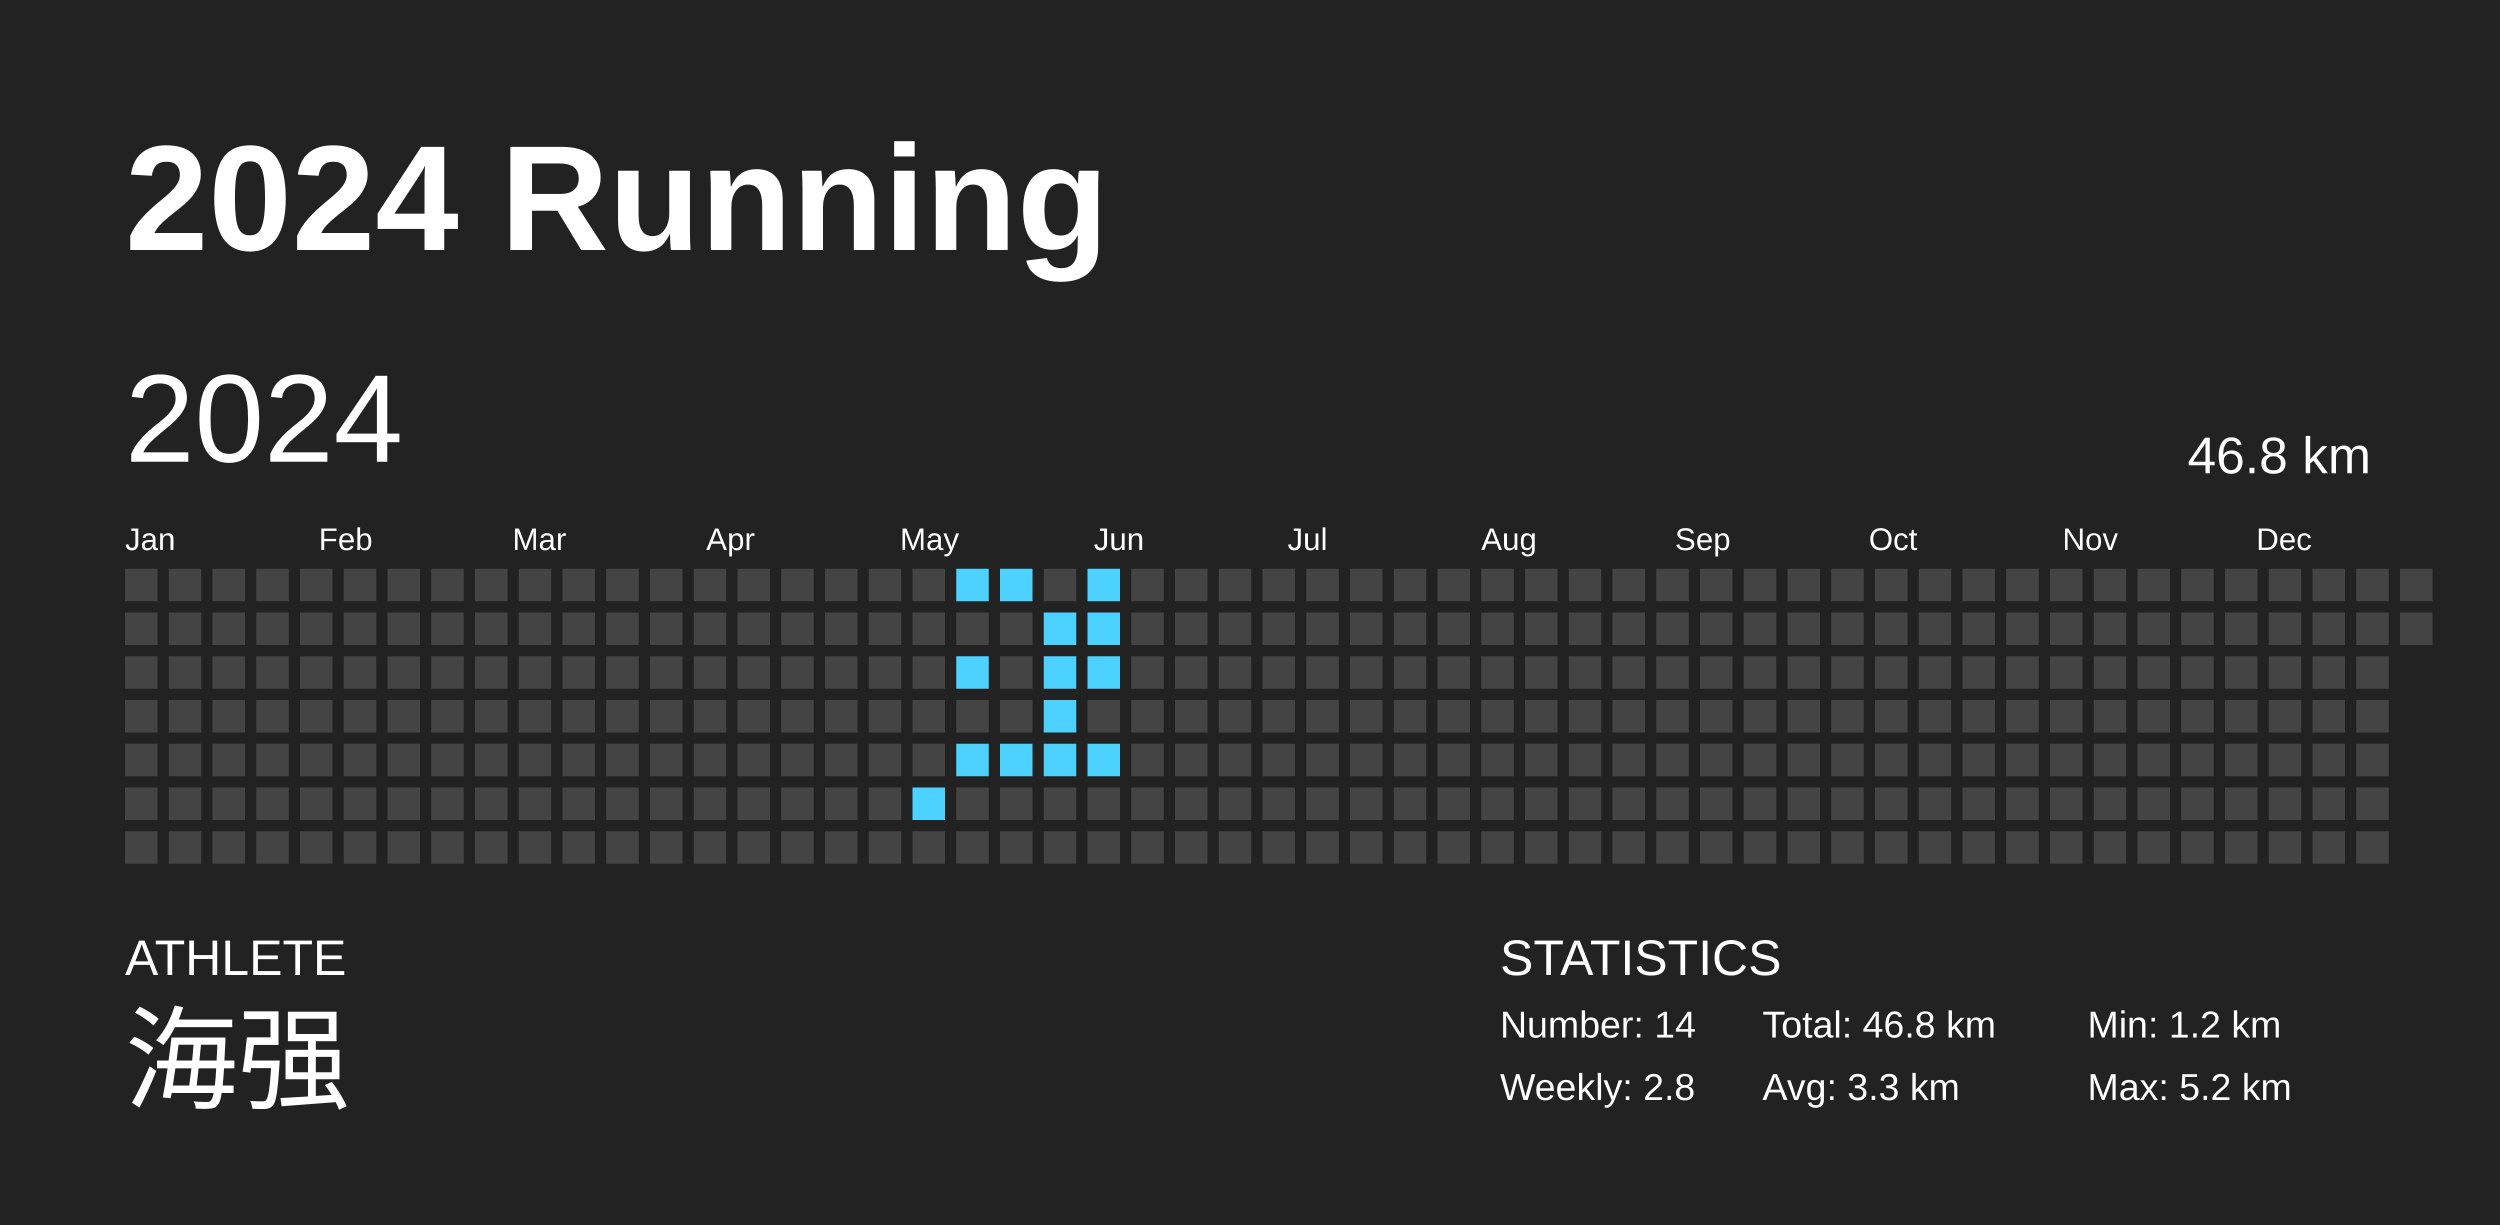
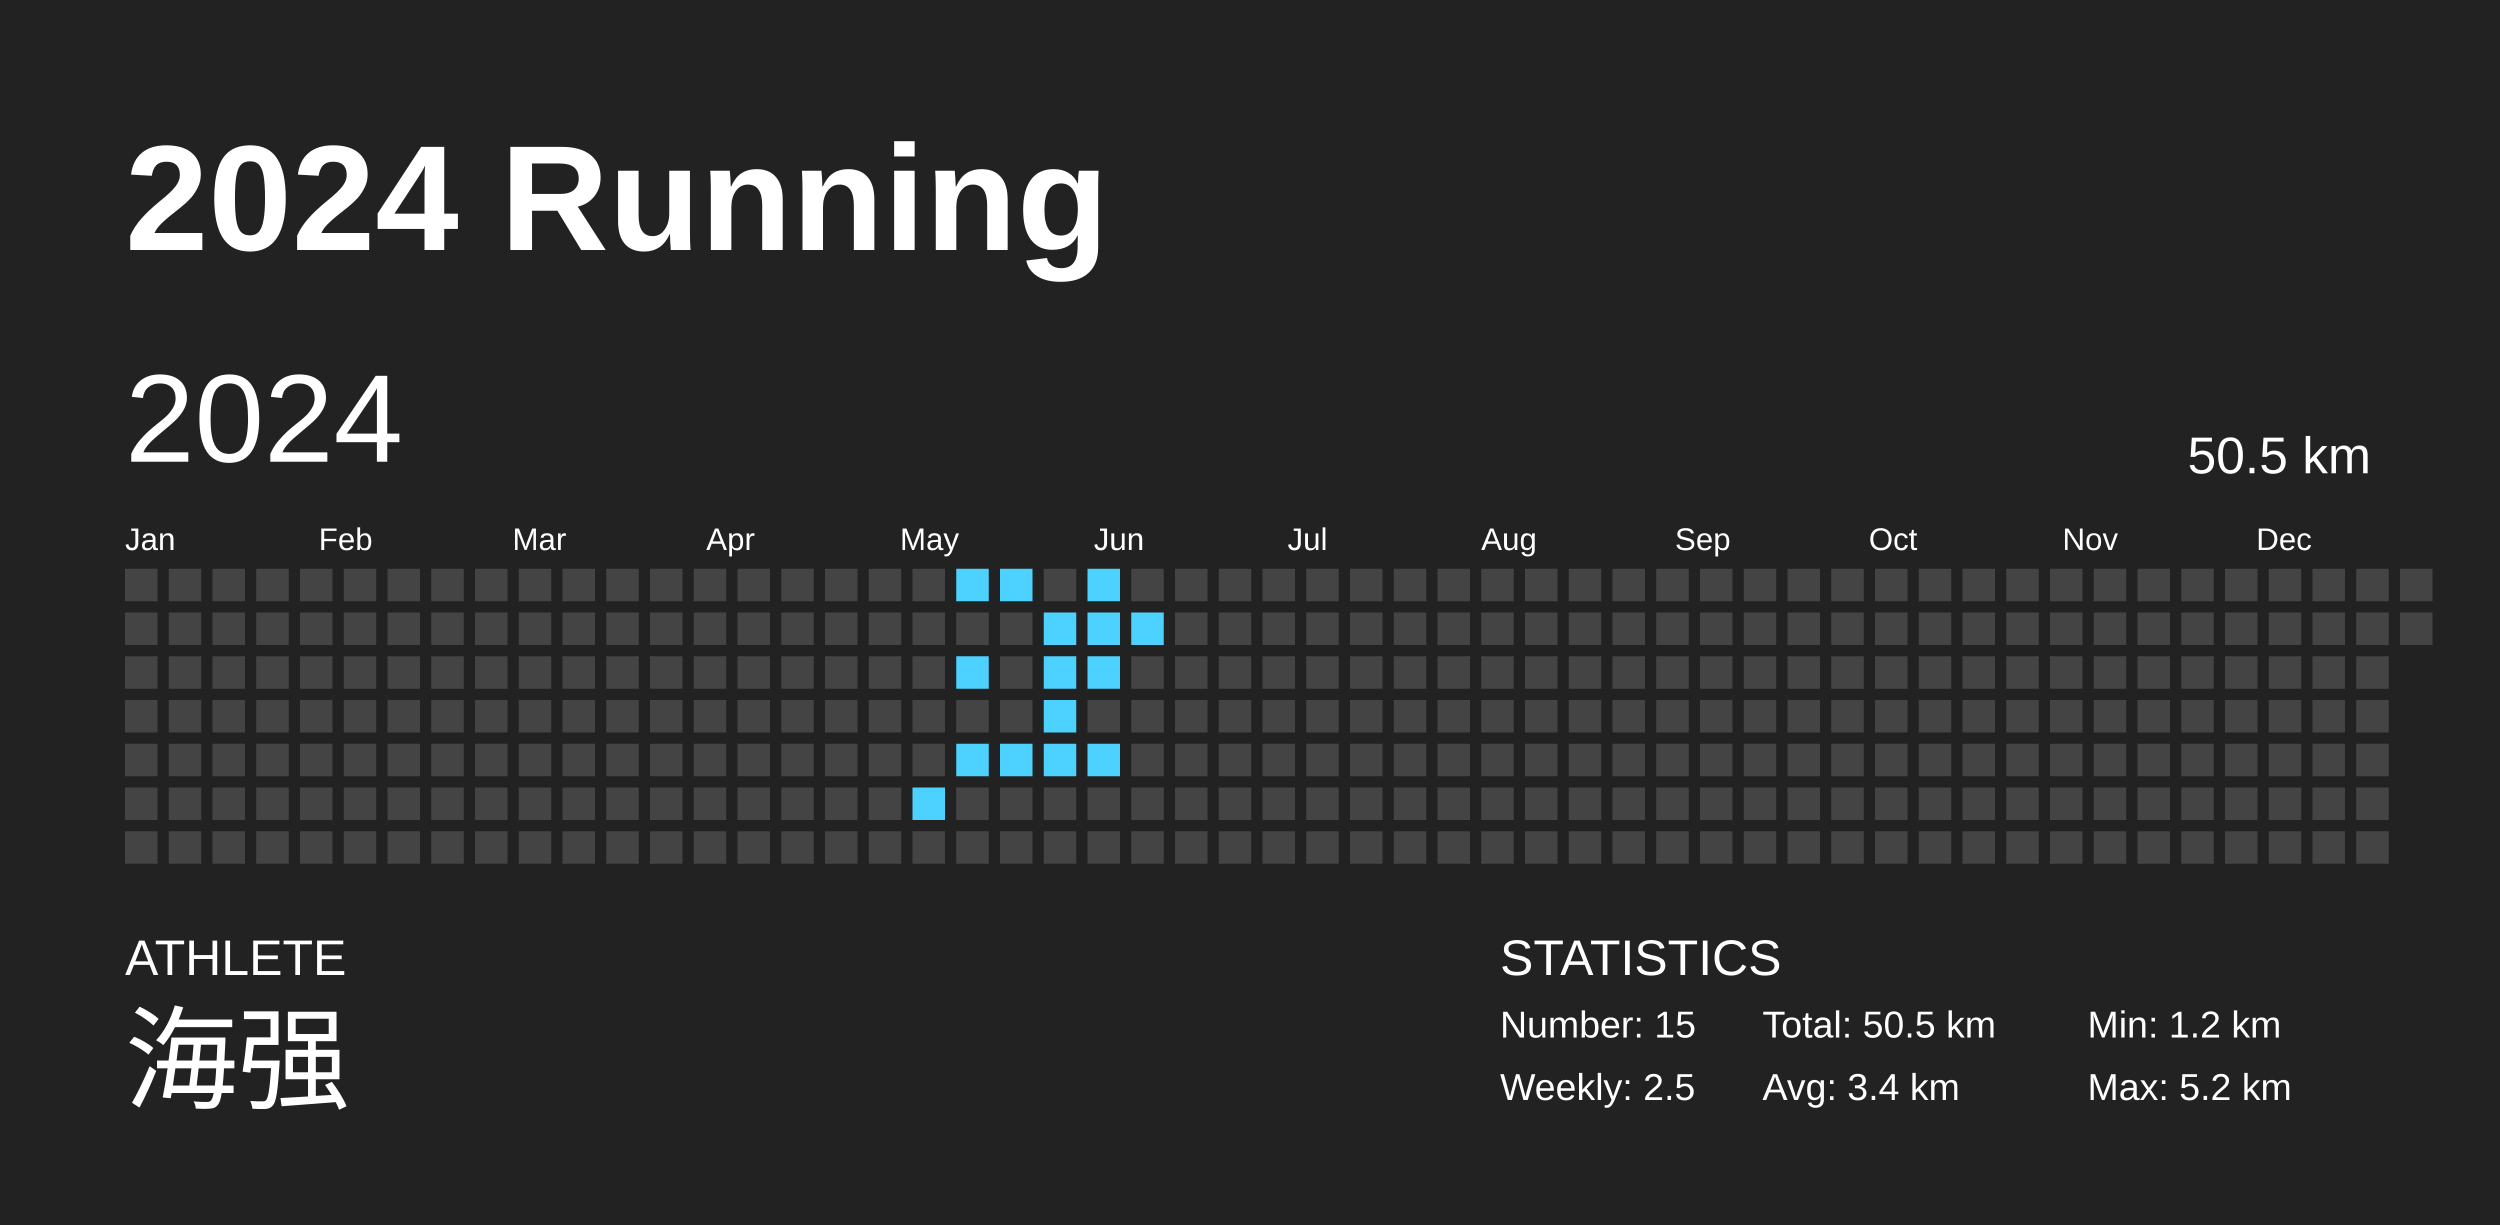
<svg xmlns="http://www.w3.org/2000/svg" baseProfile="full" height="98mm" version="1.1" viewBox="0,0,200,98" width="200mm">
  <defs />
  <rect fill="#222222" height="98" width="200" x="0" y="0" />
  <text fill="#FFFFFF" style="font-size:12px; font-family:Arial; font-weight:bold;" x="10" y="20">2024 Running</text>
  <text fill="#FFFFFF" style="font-size:4px; font-family:Arial" x="10" y="78">ATHLETE</text>
  <text fill="#FFFFFF" style="font-size:9px; font-family:Arial" x="10" y="88">海强</text>
  <text fill="#FFFFFF" style="font-size:4px; font-family:Arial" x="120" y="78">STATISTICS</text>
-   <text fill="#FFFFFF" style="font-size:3px; font-family:Arial" x="120" y="83">Number: 14</text>
-   <text fill="#FFFFFF" style="font-size:3px; font-family:Arial" x="120" y="88">Weekly: 2.8</text>
-   <text fill="#FFFFFF" style="font-size:3px; font-family:Arial" x="141" y="83">Total: 46.8 km</text>
-   <text fill="#FFFFFF" style="font-size:3px; font-family:Arial" x="141" y="88">Avg: 3.3 km</text>
+   <text fill="#FFFFFF" style="font-size:3px; font-family:Arial" x="120" y="83">Number: 15</text>
+   <text fill="#FFFFFF" style="font-size:3px; font-family:Arial" x="120" y="88">Weekly: 2.5</text>
+   <text fill="#FFFFFF" style="font-size:3px; font-family:Arial" x="141" y="83">Total: 50.5 km</text>
+   <text fill="#FFFFFF" style="font-size:3px; font-family:Arial" x="141" y="88">Avg: 3.4 km</text>
  <text fill="#FFFFFF" style="font-size:3px; font-family:Arial" x="167" y="83">Min: 1.2 km</text>
  <text fill="#FFFFFF" style="font-size:3px; font-family:Arial" x="167" y="88">Max: 5.2 km</text>
  <text dominant-baseline="hanging" fill="#FFFFFF" style="font-size:10.0px; font-family:Arial;" x="10" y="30">2024</text>
-   <text dominant-baseline="hanging" fill="#FFFFFF" style="font-size:4.125px; font-family:Arial;" x="175" y="35">46.8 km</text>
+   <text dominant-baseline="hanging" fill="#FFFFFF" style="font-size:4.125px; font-family:Arial;" x="175" y="35">50.5 km</text>
  <text fill="#FFFFFF" style="font-size:2.5px; font-family:Arial" x="10.0" y="44">Jan</text>
  <text fill="#FFFFFF" style="font-size:2.5px; font-family:Arial" x="25.5" y="44">Feb</text>
  <text fill="#FFFFFF" style="font-size:2.5px; font-family:Arial" x="41.0" y="44">Mar</text>
  <text fill="#FFFFFF" style="font-size:2.5px; font-family:Arial" x="56.5" y="44">Apr</text>
  <text fill="#FFFFFF" style="font-size:2.5px; font-family:Arial" x="72.0" y="44">May</text>
  <text fill="#FFFFFF" style="font-size:2.5px; font-family:Arial" x="87.5" y="44">Jun</text>
  <text fill="#FFFFFF" style="font-size:2.5px; font-family:Arial" x="103.0" y="44">Jul</text>
  <text fill="#FFFFFF" style="font-size:2.5px; font-family:Arial" x="118.5" y="44">Aug</text>
  <text fill="#FFFFFF" style="font-size:2.5px; font-family:Arial" x="134.0" y="44">Sep</text>
  <text fill="#FFFFFF" style="font-size:2.5px; font-family:Arial" x="149.5" y="44">Oct</text>
  <text fill="#FFFFFF" style="font-size:2.5px; font-family:Arial" x="165.0" y="44">Nov</text>
  <text fill="#FFFFFF" style="font-size:2.5px; font-family:Arial" x="180.5" y="44">Dec</text>
  <rect fill="#444444" height="2.6" width="2.6" x="10.0" y="45.5" />
  <rect fill="#444444" height="2.6" width="2.6" x="10.0" y="49.0" />
  <rect fill="#444444" height="2.6" width="2.6" x="10.0" y="52.5" />
  <rect fill="#444444" height="2.6" width="2.6" x="10.0" y="56.0" />
  <rect fill="#444444" height="2.6" width="2.6" x="10.0" y="59.5" />
  <rect fill="#444444" height="2.6" width="2.6" x="10.0" y="63.0" />
  <rect fill="#444444" height="2.6" width="2.6" x="10.0" y="66.5" />
  <rect fill="#444444" height="2.6" width="2.6" x="13.5" y="45.5" />
  <rect fill="#444444" height="2.6" width="2.6" x="13.5" y="49.0" />
  <rect fill="#444444" height="2.6" width="2.6" x="13.5" y="52.5" />
  <rect fill="#444444" height="2.6" width="2.6" x="13.5" y="56.0" />
  <rect fill="#444444" height="2.6" width="2.6" x="13.5" y="59.5" />
  <rect fill="#444444" height="2.6" width="2.6" x="13.5" y="63.0" />
  <rect fill="#444444" height="2.6" width="2.6" x="13.5" y="66.5" />
  <rect fill="#444444" height="2.6" width="2.6" x="17.0" y="45.5" />
  <rect fill="#444444" height="2.6" width="2.6" x="17.0" y="49.0" />
  <rect fill="#444444" height="2.6" width="2.6" x="17.0" y="52.5" />
  <rect fill="#444444" height="2.6" width="2.6" x="17.0" y="56.0" />
  <rect fill="#444444" height="2.6" width="2.6" x="17.0" y="59.5" />
  <rect fill="#444444" height="2.6" width="2.6" x="17.0" y="63.0" />
  <rect fill="#444444" height="2.6" width="2.6" x="17.0" y="66.5" />
  <rect fill="#444444" height="2.6" width="2.6" x="20.5" y="45.5" />
  <rect fill="#444444" height="2.6" width="2.6" x="20.5" y="49.0" />
  <rect fill="#444444" height="2.6" width="2.6" x="20.5" y="52.5" />
  <rect fill="#444444" height="2.6" width="2.6" x="20.5" y="56.0" />
  <rect fill="#444444" height="2.6" width="2.6" x="20.5" y="59.5" />
  <rect fill="#444444" height="2.6" width="2.6" x="20.5" y="63.0" />
  <rect fill="#444444" height="2.6" width="2.6" x="20.5" y="66.5" />
  <rect fill="#444444" height="2.6" width="2.6" x="24.0" y="45.5" />
  <rect fill="#444444" height="2.6" width="2.6" x="24.0" y="49.0" />
  <rect fill="#444444" height="2.6" width="2.6" x="24.0" y="52.5" />
  <rect fill="#444444" height="2.6" width="2.6" x="24.0" y="56.0" />
  <rect fill="#444444" height="2.6" width="2.6" x="24.0" y="59.5" />
  <rect fill="#444444" height="2.6" width="2.6" x="24.0" y="63.0" />
  <rect fill="#444444" height="2.6" width="2.6" x="24.0" y="66.5" />
  <rect fill="#444444" height="2.6" width="2.6" x="27.5" y="45.5" />
  <rect fill="#444444" height="2.6" width="2.6" x="27.5" y="49.0" />
  <rect fill="#444444" height="2.6" width="2.6" x="27.5" y="52.5" />
  <rect fill="#444444" height="2.6" width="2.6" x="27.5" y="56.0" />
  <rect fill="#444444" height="2.6" width="2.6" x="27.5" y="59.5" />
  <rect fill="#444444" height="2.6" width="2.6" x="27.5" y="63.0" />
  <rect fill="#444444" height="2.6" width="2.6" x="27.5" y="66.5" />
  <rect fill="#444444" height="2.6" width="2.6" x="31.0" y="45.5" />
  <rect fill="#444444" height="2.6" width="2.6" x="31.0" y="49.0" />
  <rect fill="#444444" height="2.6" width="2.6" x="31.0" y="52.5" />
  <rect fill="#444444" height="2.6" width="2.6" x="31.0" y="56.0" />
  <rect fill="#444444" height="2.6" width="2.6" x="31.0" y="59.5" />
  <rect fill="#444444" height="2.6" width="2.6" x="31.0" y="63.0" />
  <rect fill="#444444" height="2.6" width="2.6" x="31.0" y="66.5" />
  <rect fill="#444444" height="2.6" width="2.6" x="34.5" y="45.5" />
  <rect fill="#444444" height="2.6" width="2.6" x="34.5" y="49.0" />
  <rect fill="#444444" height="2.6" width="2.6" x="34.5" y="52.5" />
  <rect fill="#444444" height="2.6" width="2.6" x="34.5" y="56.0" />
  <rect fill="#444444" height="2.6" width="2.6" x="34.5" y="59.5" />
  <rect fill="#444444" height="2.6" width="2.6" x="34.5" y="63.0" />
  <rect fill="#444444" height="2.6" width="2.6" x="34.5" y="66.5" />
  <rect fill="#444444" height="2.6" width="2.6" x="38.0" y="45.5" />
  <rect fill="#444444" height="2.6" width="2.6" x="38.0" y="49.0" />
  <rect fill="#444444" height="2.6" width="2.6" x="38.0" y="52.5" />
  <rect fill="#444444" height="2.6" width="2.6" x="38.0" y="56.0" />
  <rect fill="#444444" height="2.6" width="2.6" x="38.0" y="59.5" />
  <rect fill="#444444" height="2.6" width="2.6" x="38.0" y="63.0" />
  <rect fill="#444444" height="2.6" width="2.6" x="38.0" y="66.5" />
  <rect fill="#444444" height="2.6" width="2.6" x="41.5" y="45.5" />
  <rect fill="#444444" height="2.6" width="2.6" x="41.5" y="49.0" />
  <rect fill="#444444" height="2.6" width="2.6" x="41.5" y="52.5" />
  <rect fill="#444444" height="2.6" width="2.6" x="41.5" y="56.0" />
  <rect fill="#444444" height="2.6" width="2.6" x="41.5" y="59.5" />
  <rect fill="#444444" height="2.6" width="2.6" x="41.5" y="63.0" />
  <rect fill="#444444" height="2.6" width="2.6" x="41.5" y="66.5" />
  <rect fill="#444444" height="2.6" width="2.6" x="45.0" y="45.5" />
  <rect fill="#444444" height="2.6" width="2.6" x="45.0" y="49.0" />
  <rect fill="#444444" height="2.6" width="2.6" x="45.0" y="52.5" />
  <rect fill="#444444" height="2.6" width="2.6" x="45.0" y="56.0" />
  <rect fill="#444444" height="2.6" width="2.6" x="45.0" y="59.5" />
  <rect fill="#444444" height="2.6" width="2.6" x="45.0" y="63.0" />
  <rect fill="#444444" height="2.6" width="2.6" x="45.0" y="66.5" />
  <rect fill="#444444" height="2.6" width="2.6" x="48.5" y="45.5" />
  <rect fill="#444444" height="2.6" width="2.6" x="48.5" y="49.0" />
  <rect fill="#444444" height="2.6" width="2.6" x="48.5" y="52.5" />
  <rect fill="#444444" height="2.6" width="2.6" x="48.5" y="56.0" />
  <rect fill="#444444" height="2.6" width="2.6" x="48.5" y="59.5" />
  <rect fill="#444444" height="2.6" width="2.6" x="48.5" y="63.0" />
  <rect fill="#444444" height="2.6" width="2.6" x="48.5" y="66.5" />
  <rect fill="#444444" height="2.6" width="2.6" x="52.0" y="45.5" />
  <rect fill="#444444" height="2.6" width="2.6" x="52.0" y="49.0" />
  <rect fill="#444444" height="2.6" width="2.6" x="52.0" y="52.5" />
  <rect fill="#444444" height="2.6" width="2.6" x="52.0" y="56.0" />
  <rect fill="#444444" height="2.6" width="2.6" x="52.0" y="59.5" />
  <rect fill="#444444" height="2.6" width="2.6" x="52.0" y="63.0" />
  <rect fill="#444444" height="2.6" width="2.6" x="52.0" y="66.5" />
  <rect fill="#444444" height="2.6" width="2.6" x="55.5" y="45.5" />
  <rect fill="#444444" height="2.6" width="2.6" x="55.5" y="49.0" />
  <rect fill="#444444" height="2.6" width="2.6" x="55.5" y="52.5" />
  <rect fill="#444444" height="2.6" width="2.6" x="55.5" y="56.0" />
  <rect fill="#444444" height="2.6" width="2.6" x="55.5" y="59.5" />
  <rect fill="#444444" height="2.6" width="2.6" x="55.5" y="63.0" />
  <rect fill="#444444" height="2.6" width="2.6" x="55.5" y="66.5" />
  <rect fill="#444444" height="2.6" width="2.6" x="59.0" y="45.5" />
  <rect fill="#444444" height="2.6" width="2.6" x="59.0" y="49.0" />
  <rect fill="#444444" height="2.6" width="2.6" x="59.0" y="52.5" />
  <rect fill="#444444" height="2.6" width="2.6" x="59.0" y="56.0" />
  <rect fill="#444444" height="2.6" width="2.6" x="59.0" y="59.5" />
  <rect fill="#444444" height="2.6" width="2.6" x="59.0" y="63.0" />
  <rect fill="#444444" height="2.6" width="2.6" x="59.0" y="66.5" />
  <rect fill="#444444" height="2.6" width="2.6" x="62.5" y="45.5" />
  <rect fill="#444444" height="2.6" width="2.6" x="62.5" y="49.0" />
  <rect fill="#444444" height="2.6" width="2.6" x="62.5" y="52.5" />
  <rect fill="#444444" height="2.6" width="2.6" x="62.5" y="56.0" />
  <rect fill="#444444" height="2.6" width="2.6" x="62.5" y="59.5" />
  <rect fill="#444444" height="2.6" width="2.6" x="62.5" y="63.0" />
  <rect fill="#444444" height="2.6" width="2.6" x="62.5" y="66.5" />
  <rect fill="#444444" height="2.6" width="2.6" x="66.0" y="45.5" />
  <rect fill="#444444" height="2.6" width="2.6" x="66.0" y="49.0" />
  <rect fill="#444444" height="2.6" width="2.6" x="66.0" y="52.5" />
  <rect fill="#444444" height="2.6" width="2.6" x="66.0" y="56.0" />
  <rect fill="#444444" height="2.6" width="2.6" x="66.0" y="59.5" />
  <rect fill="#444444" height="2.6" width="2.6" x="66.0" y="63.0" />
  <rect fill="#444444" height="2.6" width="2.6" x="66.0" y="66.5" />
  <rect fill="#444444" height="2.6" width="2.6" x="69.5" y="45.5" />
  <rect fill="#444444" height="2.6" width="2.6" x="69.5" y="49.0" />
  <rect fill="#444444" height="2.6" width="2.6" x="69.5" y="52.5" />
  <rect fill="#444444" height="2.6" width="2.6" x="69.5" y="56.0" />
  <rect fill="#444444" height="2.6" width="2.6" x="69.5" y="59.5" />
  <rect fill="#444444" height="2.6" width="2.6" x="69.5" y="63.0" />
  <rect fill="#444444" height="2.6" width="2.6" x="69.5" y="66.5" />
  <rect fill="#444444" height="2.6" width="2.6" x="73.0" y="45.5" />
  <rect fill="#444444" height="2.6" width="2.6" x="73.0" y="49.0" />
  <rect fill="#444444" height="2.6" width="2.6" x="73.0" y="52.5" />
  <rect fill="#444444" height="2.6" width="2.6" x="73.0" y="56.0" />
  <rect fill="#444444" height="2.6" width="2.6" x="73.0" y="59.5" />
  <rect fill="#4dd2ff" height="2.6" width="2.6" x="73.0" y="63.0" />
  <rect fill="#444444" height="2.6" width="2.6" x="73.0" y="66.5" />
  <rect fill="#4dd2ff" height="2.6" width="2.6" x="76.5" y="45.5" />
  <rect fill="#444444" height="2.6" width="2.6" x="76.5" y="49.0" />
  <rect fill="#4dd2ff" height="2.6" width="2.6" x="76.5" y="52.5" />
  <rect fill="#444444" height="2.6" width="2.6" x="76.5" y="56.0" />
  <rect fill="#4dd2ff" height="2.6" width="2.6" x="76.5" y="59.5" />
  <rect fill="#444444" height="2.6" width="2.6" x="76.5" y="63.0" />
  <rect fill="#444444" height="2.6" width="2.6" x="76.5" y="66.5" />
  <rect fill="#4dd2ff" height="2.6" width="2.6" x="80.0" y="45.5" />
  <rect fill="#444444" height="2.6" width="2.6" x="80.0" y="49.0" />
  <rect fill="#444444" height="2.6" width="2.6" x="80.0" y="52.5" />
  <rect fill="#444444" height="2.6" width="2.6" x="80.0" y="56.0" />
  <rect fill="#4dd2ff" height="2.6" width="2.6" x="80.0" y="59.5" />
  <rect fill="#444444" height="2.6" width="2.6" x="80.0" y="63.0" />
  <rect fill="#444444" height="2.6" width="2.6" x="80.0" y="66.5" />
  <rect fill="#444444" height="2.6" width="2.6" x="83.5" y="45.5" />
  <rect fill="#4dd2ff" height="2.6" width="2.6" x="83.5" y="49.0" />
  <rect fill="#4dd2ff" height="2.6" width="2.6" x="83.5" y="52.5" />
  <rect fill="#4dd2ff" height="2.6" width="2.6" x="83.5" y="56.0" />
  <rect fill="#4dd2ff" height="2.6" width="2.6" x="83.5" y="59.5" />
  <rect fill="#444444" height="2.6" width="2.6" x="83.5" y="63.0" />
  <rect fill="#444444" height="2.6" width="2.6" x="83.5" y="66.5" />
  <rect fill="#4dd2ff" height="2.6" width="2.6" x="87.0" y="45.5" />
  <rect fill="#4dd2ff" height="2.6" width="2.6" x="87.0" y="49.0" />
  <rect fill="#4dd2ff" height="2.6" width="2.6" x="87.0" y="52.5" />
  <rect fill="#444444" height="2.6" width="2.6" x="87.0" y="56.0" />
  <rect fill="#4dd2ff" height="2.6" width="2.6" x="87.0" y="59.5" />
  <rect fill="#444444" height="2.6" width="2.6" x="87.0" y="63.0" />
  <rect fill="#444444" height="2.6" width="2.6" x="87.0" y="66.5" />
  <rect fill="#444444" height="2.6" width="2.6" x="90.5" y="45.5" />
-   <rect fill="#444444" height="2.6" width="2.6" x="90.5" y="49.0" />
+   <rect fill="#4dd2ff" height="2.6" width="2.6" x="90.5" y="49.0" />
  <rect fill="#444444" height="2.6" width="2.6" x="90.5" y="52.5" />
  <rect fill="#444444" height="2.6" width="2.6" x="90.5" y="56.0" />
  <rect fill="#444444" height="2.6" width="2.6" x="90.5" y="59.5" />
  <rect fill="#444444" height="2.6" width="2.6" x="90.5" y="63.0" />
  <rect fill="#444444" height="2.6" width="2.6" x="90.5" y="66.5" />
  <rect fill="#444444" height="2.6" width="2.6" x="94.0" y="45.5" />
  <rect fill="#444444" height="2.6" width="2.6" x="94.0" y="49.0" />
  <rect fill="#444444" height="2.6" width="2.6" x="94.0" y="52.5" />
  <rect fill="#444444" height="2.6" width="2.6" x="94.0" y="56.0" />
  <rect fill="#444444" height="2.6" width="2.6" x="94.0" y="59.5" />
  <rect fill="#444444" height="2.6" width="2.6" x="94.0" y="63.0" />
  <rect fill="#444444" height="2.6" width="2.6" x="94.0" y="66.5" />
  <rect fill="#444444" height="2.6" width="2.6" x="97.5" y="45.5" />
  <rect fill="#444444" height="2.6" width="2.6" x="97.5" y="49.0" />
  <rect fill="#444444" height="2.6" width="2.6" x="97.5" y="52.5" />
  <rect fill="#444444" height="2.6" width="2.6" x="97.5" y="56.0" />
  <rect fill="#444444" height="2.6" width="2.6" x="97.5" y="59.5" />
  <rect fill="#444444" height="2.6" width="2.6" x="97.5" y="63.0" />
  <rect fill="#444444" height="2.6" width="2.6" x="97.5" y="66.5" />
  <rect fill="#444444" height="2.6" width="2.6" x="101.0" y="45.5" />
  <rect fill="#444444" height="2.6" width="2.6" x="101.0" y="49.0" />
  <rect fill="#444444" height="2.6" width="2.6" x="101.0" y="52.5" />
  <rect fill="#444444" height="2.6" width="2.6" x="101.0" y="56.0" />
  <rect fill="#444444" height="2.6" width="2.6" x="101.0" y="59.5" />
  <rect fill="#444444" height="2.6" width="2.6" x="101.0" y="63.0" />
  <rect fill="#444444" height="2.6" width="2.6" x="101.0" y="66.5" />
  <rect fill="#444444" height="2.6" width="2.6" x="104.5" y="45.5" />
  <rect fill="#444444" height="2.6" width="2.6" x="104.5" y="49.0" />
  <rect fill="#444444" height="2.6" width="2.6" x="104.5" y="52.5" />
  <rect fill="#444444" height="2.6" width="2.6" x="104.5" y="56.0" />
  <rect fill="#444444" height="2.6" width="2.6" x="104.5" y="59.5" />
  <rect fill="#444444" height="2.6" width="2.6" x="104.5" y="63.0" />
  <rect fill="#444444" height="2.6" width="2.6" x="104.5" y="66.5" />
  <rect fill="#444444" height="2.6" width="2.6" x="108.0" y="45.5" />
  <rect fill="#444444" height="2.6" width="2.6" x="108.0" y="49.0" />
  <rect fill="#444444" height="2.6" width="2.6" x="108.0" y="52.5" />
  <rect fill="#444444" height="2.6" width="2.6" x="108.0" y="56.0" />
  <rect fill="#444444" height="2.6" width="2.6" x="108.0" y="59.5" />
  <rect fill="#444444" height="2.6" width="2.6" x="108.0" y="63.0" />
  <rect fill="#444444" height="2.6" width="2.6" x="108.0" y="66.5" />
  <rect fill="#444444" height="2.6" width="2.6" x="111.5" y="45.5" />
  <rect fill="#444444" height="2.6" width="2.6" x="111.5" y="49.0" />
  <rect fill="#444444" height="2.6" width="2.6" x="111.5" y="52.5" />
  <rect fill="#444444" height="2.6" width="2.6" x="111.5" y="56.0" />
  <rect fill="#444444" height="2.6" width="2.6" x="111.5" y="59.5" />
  <rect fill="#444444" height="2.6" width="2.6" x="111.5" y="63.0" />
  <rect fill="#444444" height="2.6" width="2.6" x="111.5" y="66.5" />
  <rect fill="#444444" height="2.6" width="2.6" x="115.0" y="45.5" />
  <rect fill="#444444" height="2.6" width="2.6" x="115.0" y="49.0" />
  <rect fill="#444444" height="2.6" width="2.6" x="115.0" y="52.5" />
  <rect fill="#444444" height="2.6" width="2.6" x="115.0" y="56.0" />
  <rect fill="#444444" height="2.6" width="2.6" x="115.0" y="59.5" />
  <rect fill="#444444" height="2.6" width="2.6" x="115.0" y="63.0" />
  <rect fill="#444444" height="2.6" width="2.6" x="115.0" y="66.5" />
  <rect fill="#444444" height="2.6" width="2.6" x="118.5" y="45.5" />
  <rect fill="#444444" height="2.6" width="2.6" x="118.5" y="49.0" />
  <rect fill="#444444" height="2.6" width="2.6" x="118.5" y="52.5" />
  <rect fill="#444444" height="2.6" width="2.6" x="118.5" y="56.0" />
  <rect fill="#444444" height="2.6" width="2.6" x="118.5" y="59.5" />
  <rect fill="#444444" height="2.6" width="2.6" x="118.5" y="63.0" />
  <rect fill="#444444" height="2.6" width="2.6" x="118.5" y="66.5" />
  <rect fill="#444444" height="2.6" width="2.6" x="122.0" y="45.5" />
  <rect fill="#444444" height="2.6" width="2.6" x="122.0" y="49.0" />
  <rect fill="#444444" height="2.6" width="2.6" x="122.0" y="52.5" />
  <rect fill="#444444" height="2.6" width="2.6" x="122.0" y="56.0" />
  <rect fill="#444444" height="2.6" width="2.6" x="122.0" y="59.5" />
  <rect fill="#444444" height="2.6" width="2.6" x="122.0" y="63.0" />
  <rect fill="#444444" height="2.6" width="2.6" x="122.0" y="66.5" />
  <rect fill="#444444" height="2.6" width="2.6" x="125.5" y="45.5" />
  <rect fill="#444444" height="2.6" width="2.6" x="125.5" y="49.0" />
  <rect fill="#444444" height="2.6" width="2.6" x="125.5" y="52.5" />
  <rect fill="#444444" height="2.6" width="2.6" x="125.5" y="56.0" />
  <rect fill="#444444" height="2.6" width="2.6" x="125.5" y="59.5" />
  <rect fill="#444444" height="2.6" width="2.6" x="125.5" y="63.0" />
  <rect fill="#444444" height="2.6" width="2.6" x="125.5" y="66.5" />
  <rect fill="#444444" height="2.6" width="2.6" x="129.0" y="45.5" />
  <rect fill="#444444" height="2.6" width="2.6" x="129.0" y="49.0" />
  <rect fill="#444444" height="2.6" width="2.6" x="129.0" y="52.5" />
  <rect fill="#444444" height="2.6" width="2.6" x="129.0" y="56.0" />
  <rect fill="#444444" height="2.6" width="2.6" x="129.0" y="59.5" />
  <rect fill="#444444" height="2.6" width="2.6" x="129.0" y="63.0" />
  <rect fill="#444444" height="2.6" width="2.6" x="129.0" y="66.5" />
  <rect fill="#444444" height="2.6" width="2.6" x="132.5" y="45.5" />
  <rect fill="#444444" height="2.6" width="2.6" x="132.5" y="49.0" />
  <rect fill="#444444" height="2.6" width="2.6" x="132.5" y="52.5" />
  <rect fill="#444444" height="2.6" width="2.6" x="132.5" y="56.0" />
  <rect fill="#444444" height="2.6" width="2.6" x="132.5" y="59.5" />
  <rect fill="#444444" height="2.6" width="2.6" x="132.5" y="63.0" />
  <rect fill="#444444" height="2.6" width="2.6" x="132.5" y="66.5" />
  <rect fill="#444444" height="2.6" width="2.6" x="136.0" y="45.5" />
  <rect fill="#444444" height="2.6" width="2.6" x="136.0" y="49.0" />
  <rect fill="#444444" height="2.6" width="2.6" x="136.0" y="52.5" />
  <rect fill="#444444" height="2.6" width="2.6" x="136.0" y="56.0" />
  <rect fill="#444444" height="2.6" width="2.6" x="136.0" y="59.5" />
  <rect fill="#444444" height="2.6" width="2.6" x="136.0" y="63.0" />
  <rect fill="#444444" height="2.6" width="2.6" x="136.0" y="66.5" />
  <rect fill="#444444" height="2.6" width="2.6" x="139.5" y="45.5" />
  <rect fill="#444444" height="2.6" width="2.6" x="139.5" y="49.0" />
  <rect fill="#444444" height="2.6" width="2.6" x="139.5" y="52.5" />
  <rect fill="#444444" height="2.6" width="2.6" x="139.5" y="56.0" />
  <rect fill="#444444" height="2.6" width="2.6" x="139.5" y="59.5" />
  <rect fill="#444444" height="2.6" width="2.6" x="139.5" y="63.0" />
  <rect fill="#444444" height="2.6" width="2.6" x="139.5" y="66.5" />
  <rect fill="#444444" height="2.6" width="2.6" x="143.0" y="45.5" />
  <rect fill="#444444" height="2.6" width="2.6" x="143.0" y="49.0" />
  <rect fill="#444444" height="2.6" width="2.6" x="143.0" y="52.5" />
  <rect fill="#444444" height="2.6" width="2.6" x="143.0" y="56.0" />
  <rect fill="#444444" height="2.6" width="2.6" x="143.0" y="59.5" />
  <rect fill="#444444" height="2.6" width="2.6" x="143.0" y="63.0" />
  <rect fill="#444444" height="2.6" width="2.6" x="143.0" y="66.5" />
  <rect fill="#444444" height="2.6" width="2.6" x="146.5" y="45.5" />
  <rect fill="#444444" height="2.6" width="2.6" x="146.5" y="49.0" />
  <rect fill="#444444" height="2.6" width="2.6" x="146.5" y="52.5" />
  <rect fill="#444444" height="2.6" width="2.6" x="146.5" y="56.0" />
  <rect fill="#444444" height="2.6" width="2.6" x="146.5" y="59.5" />
  <rect fill="#444444" height="2.6" width="2.6" x="146.5" y="63.0" />
  <rect fill="#444444" height="2.6" width="2.6" x="146.5" y="66.5" />
  <rect fill="#444444" height="2.6" width="2.6" x="150.0" y="45.5" />
  <rect fill="#444444" height="2.6" width="2.6" x="150.0" y="49.0" />
  <rect fill="#444444" height="2.6" width="2.6" x="150.0" y="52.5" />
  <rect fill="#444444" height="2.6" width="2.6" x="150.0" y="56.0" />
  <rect fill="#444444" height="2.6" width="2.6" x="150.0" y="59.5" />
  <rect fill="#444444" height="2.6" width="2.6" x="150.0" y="63.0" />
  <rect fill="#444444" height="2.6" width="2.6" x="150.0" y="66.5" />
  <rect fill="#444444" height="2.6" width="2.6" x="153.5" y="45.5" />
  <rect fill="#444444" height="2.6" width="2.6" x="153.5" y="49.0" />
  <rect fill="#444444" height="2.6" width="2.6" x="153.5" y="52.5" />
  <rect fill="#444444" height="2.6" width="2.6" x="153.5" y="56.0" />
  <rect fill="#444444" height="2.6" width="2.6" x="153.5" y="59.5" />
  <rect fill="#444444" height="2.6" width="2.6" x="153.5" y="63.0" />
  <rect fill="#444444" height="2.6" width="2.6" x="153.5" y="66.5" />
  <rect fill="#444444" height="2.6" width="2.6" x="157.0" y="45.5" />
  <rect fill="#444444" height="2.6" width="2.6" x="157.0" y="49.0" />
  <rect fill="#444444" height="2.6" width="2.6" x="157.0" y="52.5" />
  <rect fill="#444444" height="2.6" width="2.6" x="157.0" y="56.0" />
  <rect fill="#444444" height="2.6" width="2.6" x="157.0" y="59.5" />
  <rect fill="#444444" height="2.6" width="2.6" x="157.0" y="63.0" />
  <rect fill="#444444" height="2.6" width="2.6" x="157.0" y="66.5" />
  <rect fill="#444444" height="2.6" width="2.6" x="160.5" y="45.5" />
  <rect fill="#444444" height="2.6" width="2.6" x="160.5" y="49.0" />
  <rect fill="#444444" height="2.6" width="2.6" x="160.5" y="52.5" />
  <rect fill="#444444" height="2.6" width="2.6" x="160.5" y="56.0" />
  <rect fill="#444444" height="2.6" width="2.6" x="160.5" y="59.5" />
  <rect fill="#444444" height="2.6" width="2.6" x="160.5" y="63.0" />
  <rect fill="#444444" height="2.6" width="2.6" x="160.5" y="66.5" />
  <rect fill="#444444" height="2.6" width="2.6" x="164.0" y="45.5" />
  <rect fill="#444444" height="2.6" width="2.6" x="164.0" y="49.0" />
  <rect fill="#444444" height="2.6" width="2.6" x="164.0" y="52.5" />
  <rect fill="#444444" height="2.6" width="2.6" x="164.0" y="56.0" />
  <rect fill="#444444" height="2.6" width="2.6" x="164.0" y="59.5" />
  <rect fill="#444444" height="2.6" width="2.6" x="164.0" y="63.0" />
  <rect fill="#444444" height="2.6" width="2.6" x="164.0" y="66.5" />
  <rect fill="#444444" height="2.6" width="2.6" x="167.5" y="45.5" />
  <rect fill="#444444" height="2.6" width="2.6" x="167.5" y="49.0" />
  <rect fill="#444444" height="2.6" width="2.6" x="167.5" y="52.5" />
  <rect fill="#444444" height="2.6" width="2.6" x="167.5" y="56.0" />
  <rect fill="#444444" height="2.6" width="2.6" x="167.5" y="59.5" />
  <rect fill="#444444" height="2.6" width="2.6" x="167.5" y="63.0" />
  <rect fill="#444444" height="2.6" width="2.6" x="167.5" y="66.5" />
  <rect fill="#444444" height="2.6" width="2.6" x="171.0" y="45.5" />
  <rect fill="#444444" height="2.6" width="2.6" x="171.0" y="49.0" />
  <rect fill="#444444" height="2.6" width="2.6" x="171.0" y="52.5" />
  <rect fill="#444444" height="2.6" width="2.6" x="171.0" y="56.0" />
  <rect fill="#444444" height="2.6" width="2.6" x="171.0" y="59.5" />
  <rect fill="#444444" height="2.6" width="2.6" x="171.0" y="63.0" />
  <rect fill="#444444" height="2.6" width="2.6" x="171.0" y="66.5" />
  <rect fill="#444444" height="2.6" width="2.6" x="174.5" y="45.5" />
  <rect fill="#444444" height="2.6" width="2.6" x="174.5" y="49.0" />
  <rect fill="#444444" height="2.6" width="2.6" x="174.5" y="52.5" />
  <rect fill="#444444" height="2.6" width="2.6" x="174.5" y="56.0" />
  <rect fill="#444444" height="2.6" width="2.6" x="174.5" y="59.5" />
  <rect fill="#444444" height="2.6" width="2.6" x="174.5" y="63.0" />
  <rect fill="#444444" height="2.6" width="2.6" x="174.5" y="66.5" />
  <rect fill="#444444" height="2.6" width="2.6" x="178.0" y="45.5" />
  <rect fill="#444444" height="2.6" width="2.6" x="178.0" y="49.0" />
  <rect fill="#444444" height="2.6" width="2.6" x="178.0" y="52.5" />
  <rect fill="#444444" height="2.6" width="2.6" x="178.0" y="56.0" />
  <rect fill="#444444" height="2.6" width="2.6" x="178.0" y="59.5" />
  <rect fill="#444444" height="2.6" width="2.6" x="178.0" y="63.0" />
  <rect fill="#444444" height="2.6" width="2.6" x="178.0" y="66.5" />
  <rect fill="#444444" height="2.6" width="2.6" x="181.5" y="45.5" />
  <rect fill="#444444" height="2.6" width="2.6" x="181.5" y="49.0" />
  <rect fill="#444444" height="2.6" width="2.6" x="181.5" y="52.5" />
  <rect fill="#444444" height="2.6" width="2.6" x="181.5" y="56.0" />
  <rect fill="#444444" height="2.6" width="2.6" x="181.5" y="59.5" />
  <rect fill="#444444" height="2.6" width="2.6" x="181.5" y="63.0" />
  <rect fill="#444444" height="2.6" width="2.6" x="181.5" y="66.5" />
  <rect fill="#444444" height="2.6" width="2.6" x="185.0" y="45.5" />
  <rect fill="#444444" height="2.6" width="2.6" x="185.0" y="49.0" />
  <rect fill="#444444" height="2.6" width="2.6" x="185.0" y="52.5" />
  <rect fill="#444444" height="2.6" width="2.6" x="185.0" y="56.0" />
  <rect fill="#444444" height="2.6" width="2.6" x="185.0" y="59.5" />
  <rect fill="#444444" height="2.6" width="2.6" x="185.0" y="63.0" />
  <rect fill="#444444" height="2.6" width="2.6" x="185.0" y="66.5" />
  <rect fill="#444444" height="2.6" width="2.6" x="188.5" y="45.5" />
  <rect fill="#444444" height="2.6" width="2.6" x="188.5" y="49.0" />
  <rect fill="#444444" height="2.6" width="2.6" x="188.5" y="52.5" />
  <rect fill="#444444" height="2.6" width="2.6" x="188.5" y="56.0" />
  <rect fill="#444444" height="2.6" width="2.6" x="188.5" y="59.5" />
  <rect fill="#444444" height="2.6" width="2.6" x="188.5" y="63.0" />
  <rect fill="#444444" height="2.6" width="2.6" x="188.5" y="66.5" />
  <rect fill="#444444" height="2.6" width="2.6" x="192.0" y="45.5" />
  <rect fill="#444444" height="2.6" width="2.6" x="192.0" y="49.0" />
</svg>
